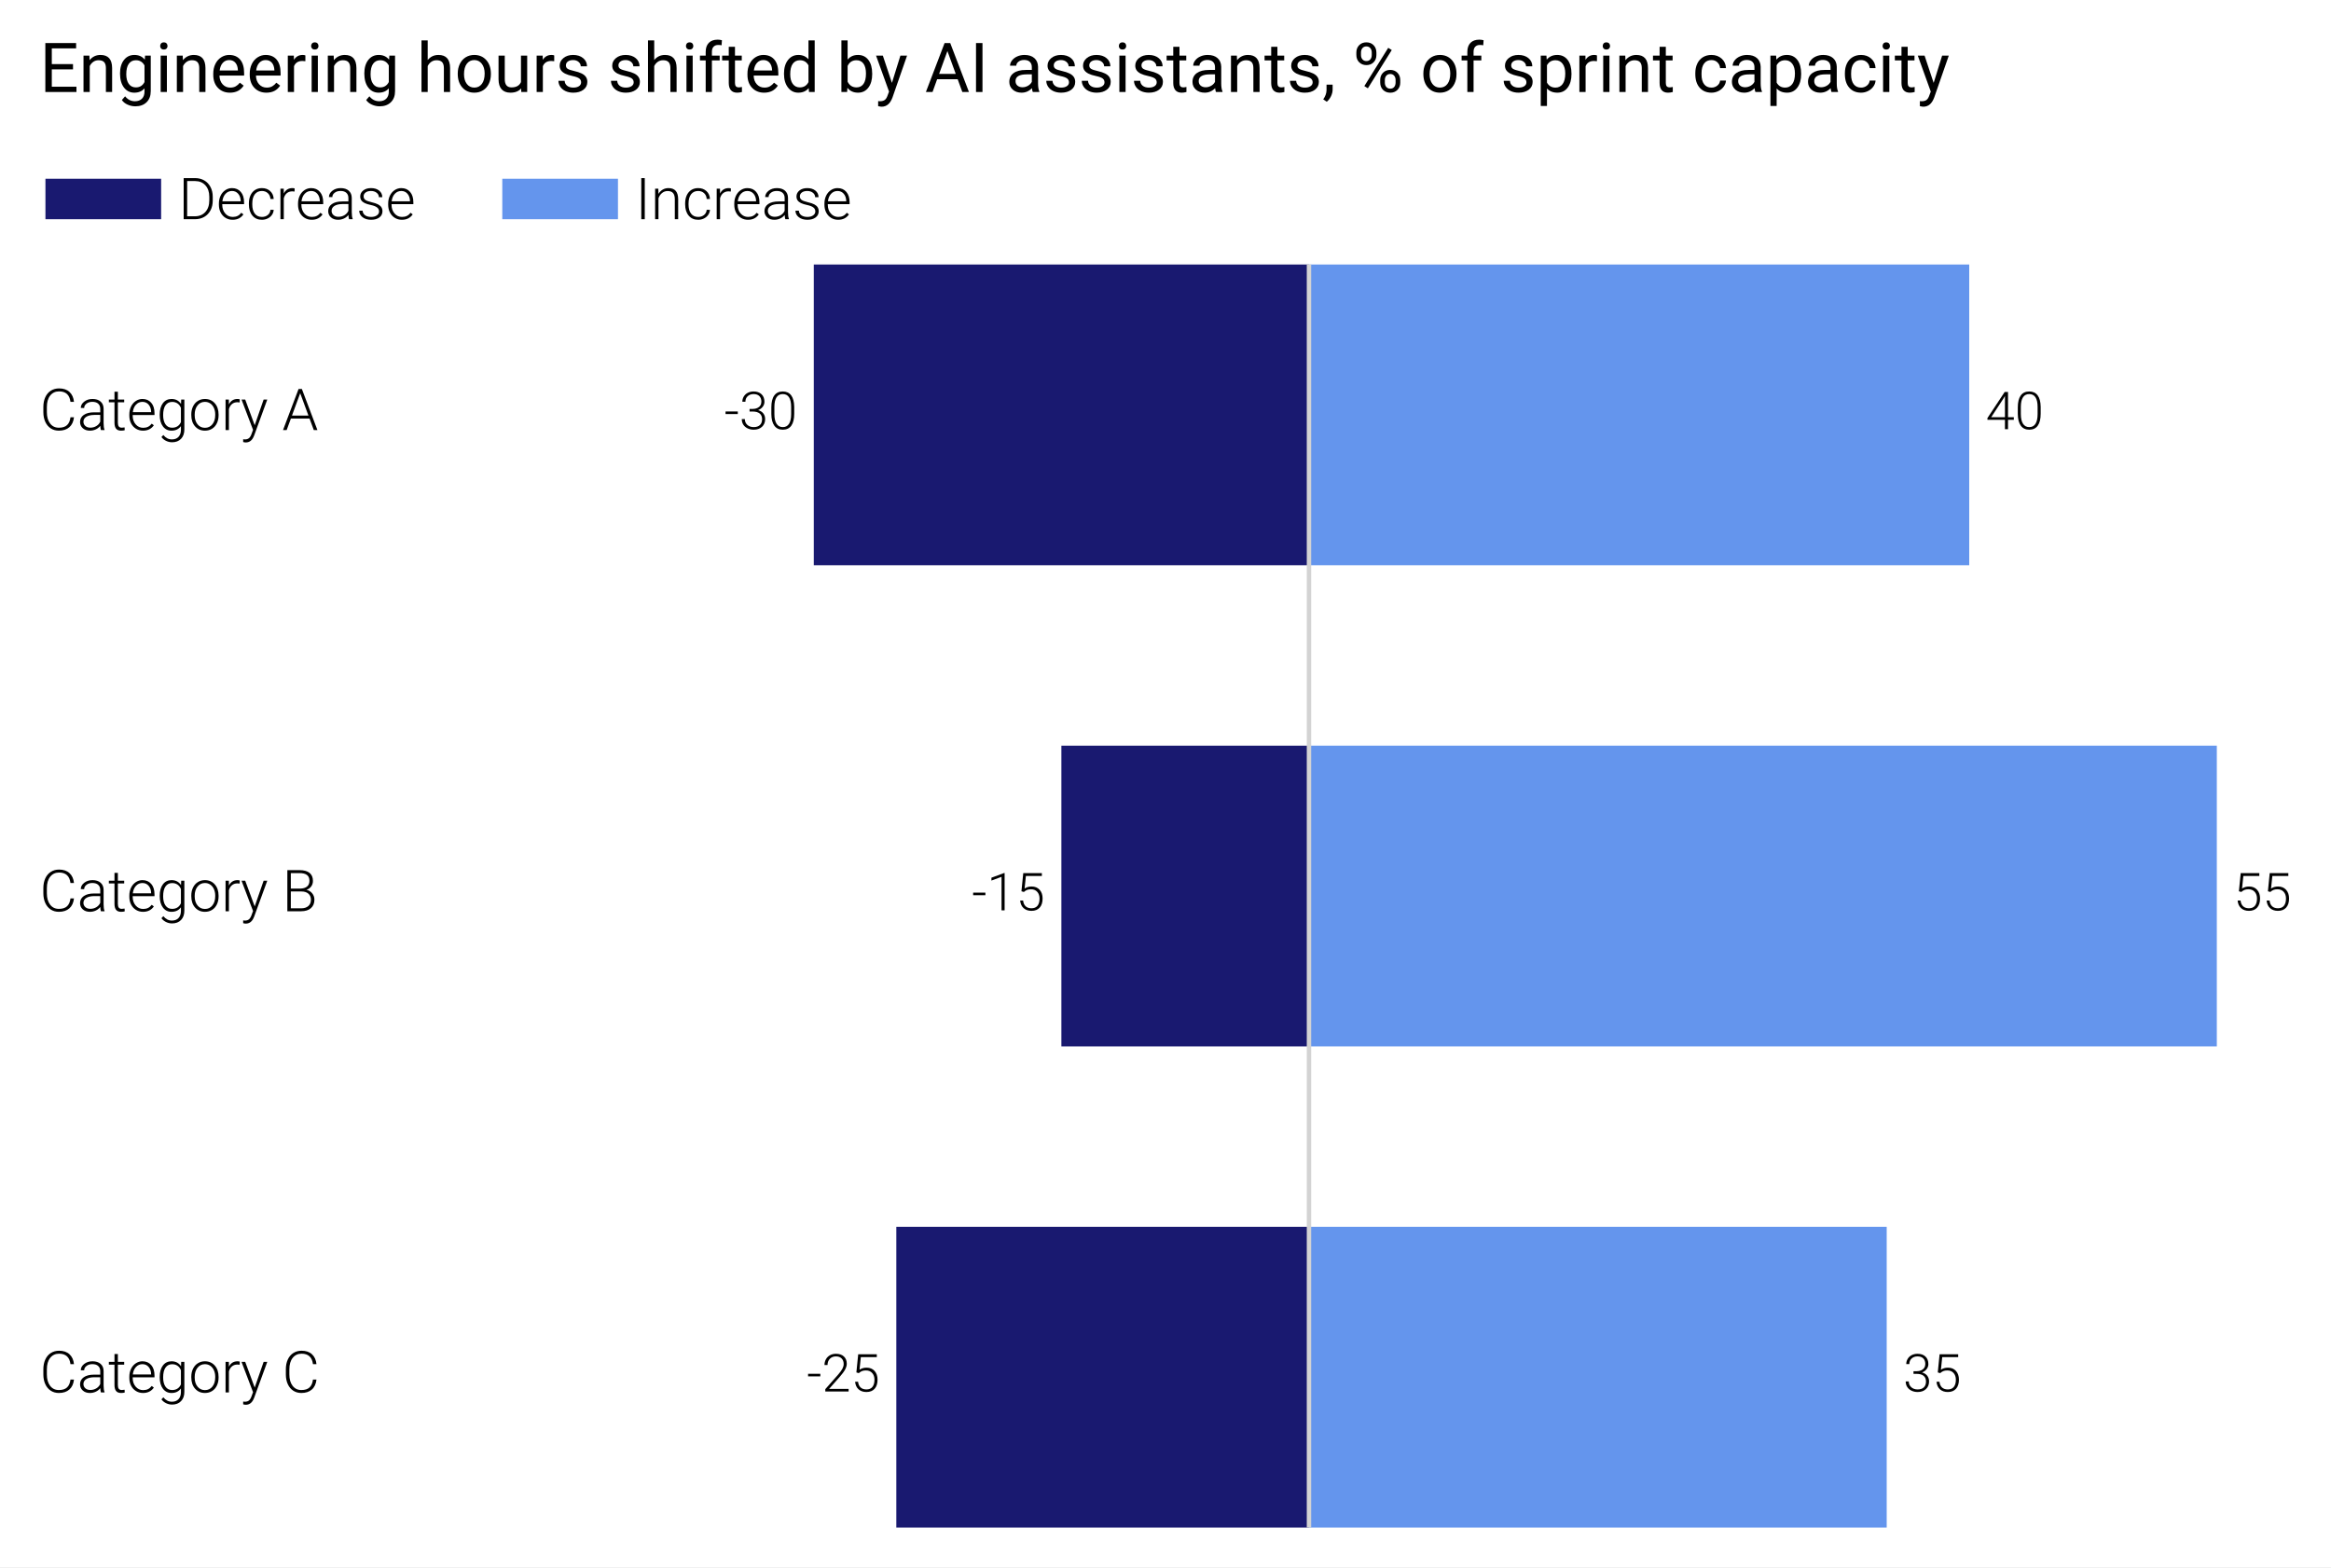
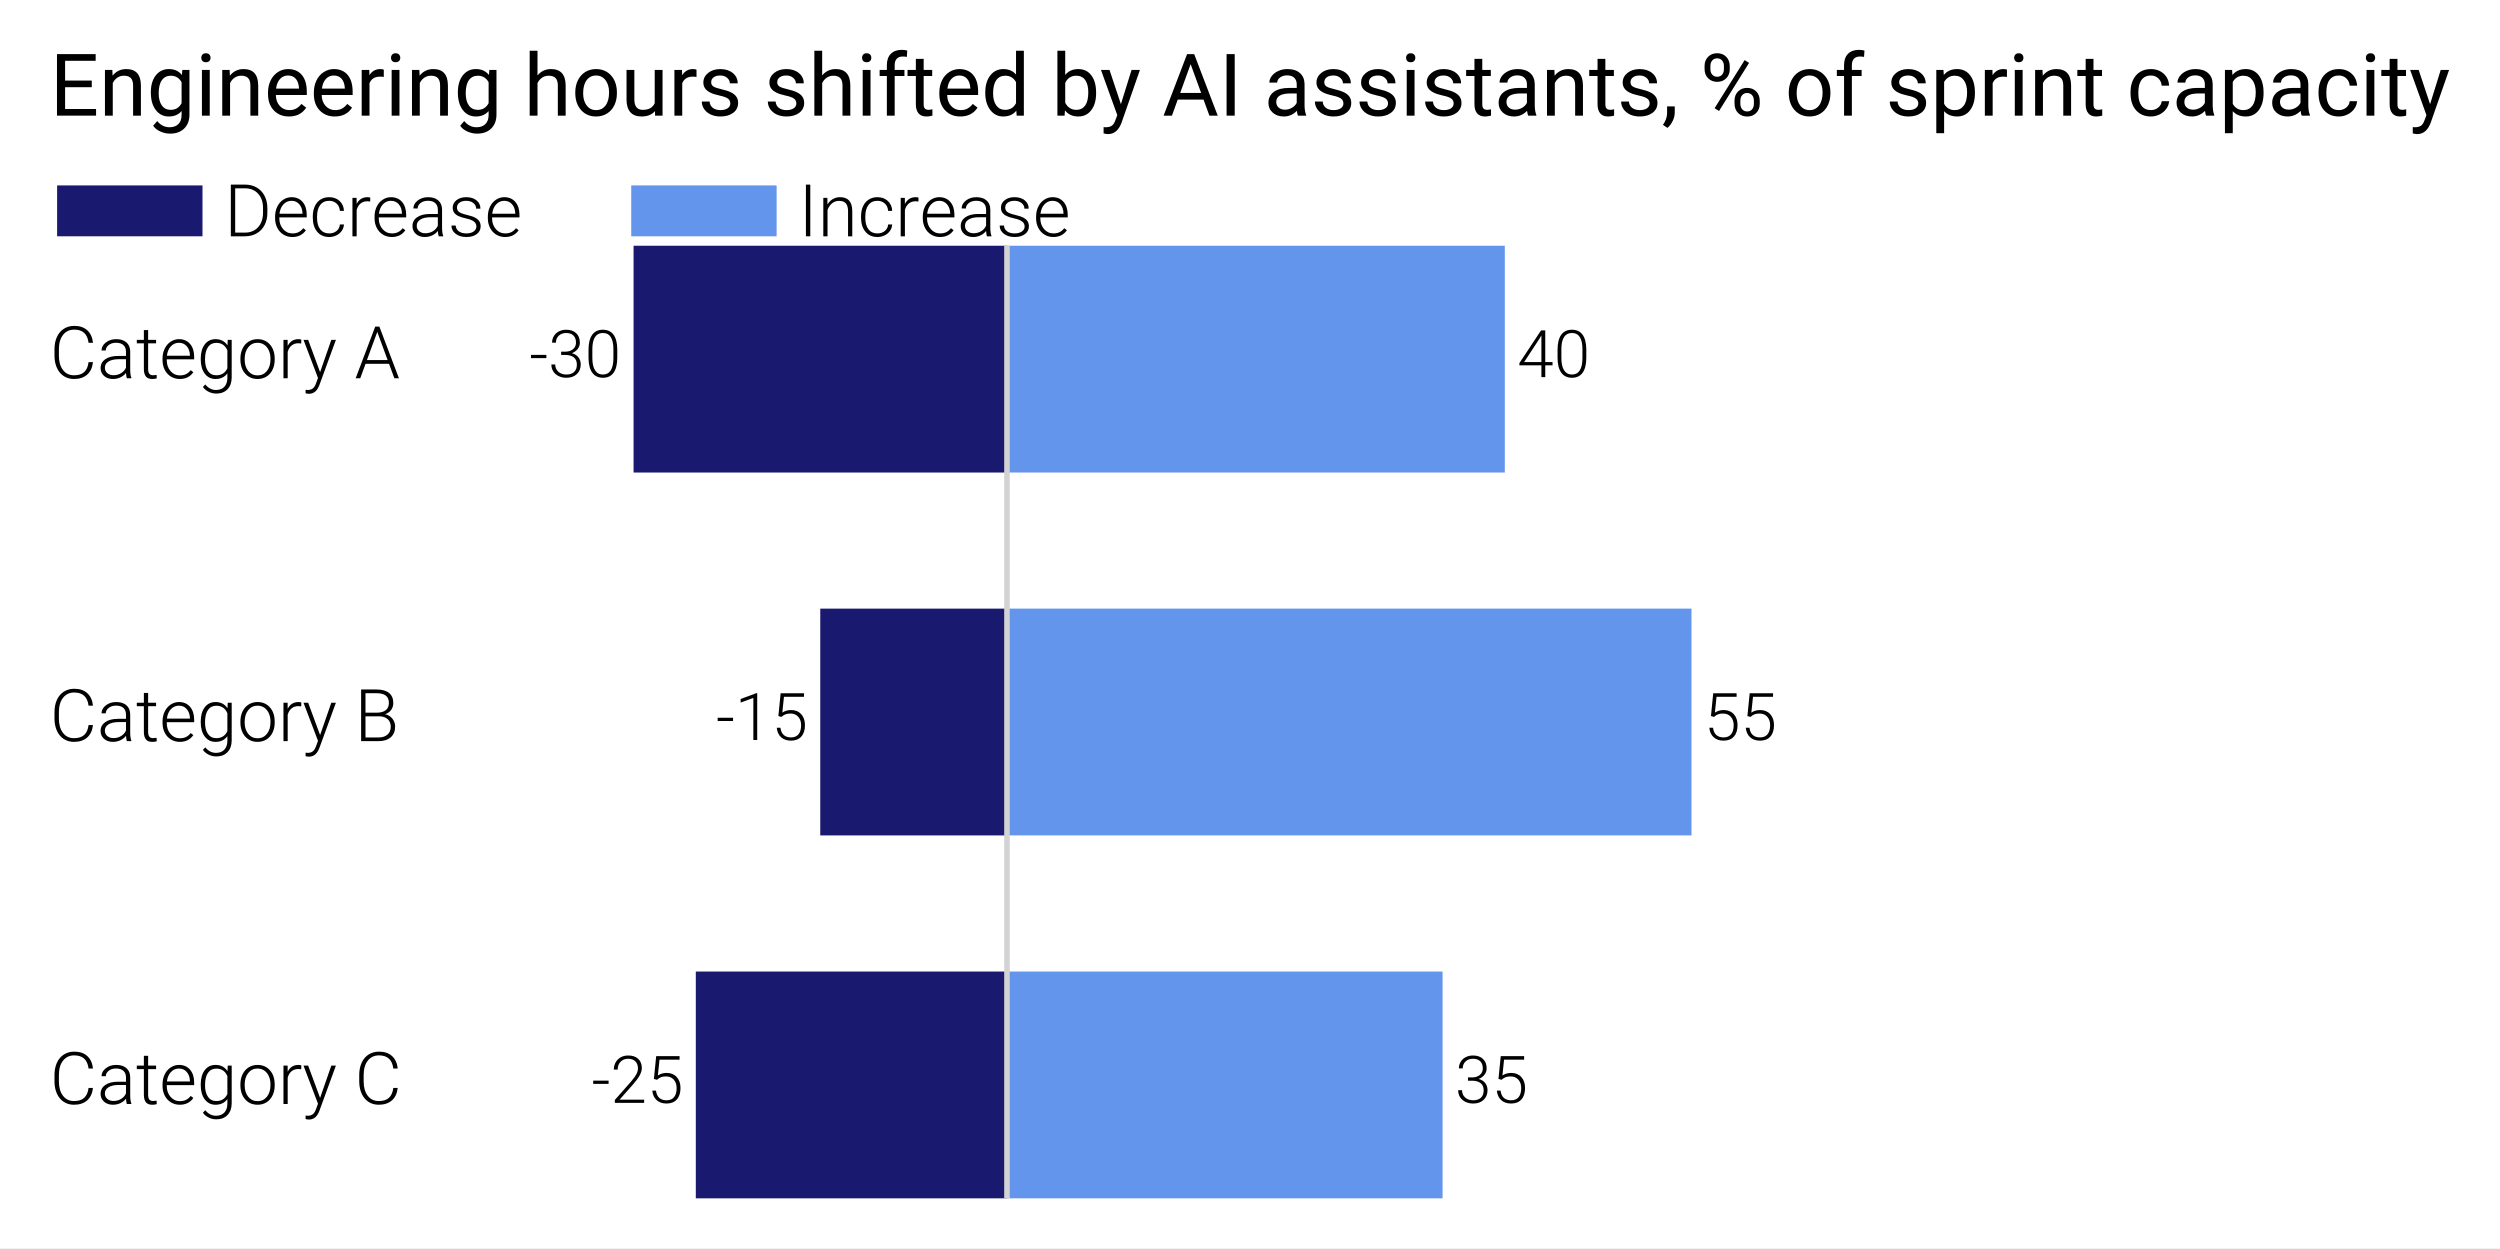
- <svg xmlns="http://www.w3.org/2000/svg" xmlns:xlink="http://www.w3.org/1999/xlink" width="423.147pt" height="284.55pt" viewBox="0 0 423.147 284.55" version="1.1">
+ <svg xmlns="http://www.w3.org/2000/svg" xmlns:xlink="http://www.w3.org/1999/xlink" width="361.117pt" height="180.291pt" viewBox="0 0 361.117 180.291" version="1.1">
  <defs>
    <style type="text/css">*{stroke-linejoin: round; stroke-linecap: butt}</style>
  </defs>
  <g id="figure_1">
    <g id="patch_1">
-       <path d="M 0 284.55  L 423.147 284.55  L 423.147 0  L 0 0  z " style="fill: #ffffff" />
+       <path d="M 0 180.291  L 361.117 180.291  L 361.117 0  L 0 0  z " style="fill: #ffffff" />
    </g>
    <g id="axes_1">
      <g id="patch_2">
-         <path d="M 147.728 277.35  L 402.42 277.35  L 402.42 48.027  L 147.728 48.027  z " style="fill: #ffffff" />
+         <path d="M 91.517 173.091  L 244.332 173.091  L 244.332 35.498  L 91.517 35.498  z " style="fill: #ffffff" />
      </g>
      <g id="patch_3">
-         <path d="M 237.619 277.35  L 162.709 277.35  L 162.709 222.749  L 237.619 222.749  z " clip-path="url(#p4ceafa1ec3)" style="fill: #191970" />
+         <path d="M 145.452 173.091  L 100.506 173.091  L 100.506 140.331  L 145.452 140.331  z " clip-path="url(#pe36eb6222a)" style="fill: #191970" />
      </g>
      <g id="patch_4">
-         <path d="M 237.619 189.988  L 192.673 189.988  L 192.673 135.388  L 237.619 135.388  z " clip-path="url(#p4ceafa1ec3)" style="fill: #191970" />
+         <path d="M 145.452 120.675  L 118.484 120.675  L 118.484 87.914  L 145.452 87.914  z " clip-path="url(#pe36eb6222a)" style="fill: #191970" />
      </g>
      <g id="patch_5">
-         <path d="M 237.619 102.627  L 147.728 102.627  L 147.728 48.027  L 237.619 48.027  z " clip-path="url(#p4ceafa1ec3)" style="fill: #191970" />
+         <path d="M 145.452 68.258  L 91.517 68.258  L 91.517 35.498  L 145.452 35.498  z " clip-path="url(#pe36eb6222a)" style="fill: #191970" />
      </g>
      <g id="patch_6">
-         <path d="M 237.619 277.35  L 342.493 277.35  L 342.493 222.749  L 237.619 222.749  z " clip-path="url(#p4ceafa1ec3)" style="fill: #6495ed" />
+         <path d="M 145.452 173.091  L 208.376 173.091  L 208.376 140.331  L 145.452 140.331  z " clip-path="url(#pe36eb6222a)" style="fill: #6495ed" />
      </g>
      <g id="patch_7">
-         <path d="M 237.619 189.988  L 402.42 189.988  L 402.42 135.388  L 237.619 135.388  z " clip-path="url(#p4ceafa1ec3)" style="fill: #6495ed" />
+         <path d="M 145.452 120.675  L 244.332 120.675  L 244.332 87.914  L 145.452 87.914  z " clip-path="url(#pe36eb6222a)" style="fill: #6495ed" />
      </g>
      <g id="patch_8">
-         <path d="M 237.619 102.627  L 357.475 102.627  L 357.475 48.027  L 237.619 48.027  z " clip-path="url(#p4ceafa1ec3)" style="fill: #6495ed" />
+         <path d="M 145.452 68.258  L 217.365 68.258  L 217.365 35.498  L 145.452 35.498  z " clip-path="url(#pe36eb6222a)" style="fill: #6495ed" />
      </g>
      <g id="matplotlib.axis_1" />
      <g id="matplotlib.axis_2" />
      <g id="line2d_1">
-         <path d="M 237.619 277.35  L 237.619 48.027  " clip-path="url(#p4ceafa1ec3)" style="fill: none; stroke: #d3d3d3; stroke-width: 0.8; stroke-linecap: square" />
+         <path d="M 145.452 173.091  L 145.452 35.498  " clip-path="url(#pe36eb6222a)" style="fill: none; stroke: #d3d3d3; stroke-width: 0.8; stroke-linecap: square" />
      </g>
      <g id="text_1">
-         <g transform="translate(7.2 252.812) scale(0.105 -0.105)">
+         <g transform="translate(7.2 159.4739) scale(0.105 -0.105)">
          <defs>
            <path id="Roboto-Light-43" d="M 3797 1419  Q 3719 700 3283 318  Q 2847 -63 2122 -63  Q 1616 -63 1227 190  Q 838 444 625 908  Q 413 1372 409 1969  L 409 2559  Q 409 3166 621 3634  Q 834 4103 1232 4358  Q 1631 4613 2150 4613  Q 2881 4613 3304 4217  Q 3728 3822 3797 3125  L 3409 3125  Q 3266 4284 2150 4284  Q 1531 4284 1164 3821  Q 797 3359 797 2544  L 797 1988  Q 797 1200 1155 731  Q 1513 263 2122 263  Q 2725 263 3031 552  Q 3338 841 3409 1419  L 3797 1419  z " transform="scale(0.015625)" />
            <path id="Roboto-Light-61" d="M 2622 0  Q 2566 159 2550 472  Q 2353 216 2048 76  Q 1744 -63 1403 -63  Q 916 -63 614 209  Q 313 481 313 897  Q 313 1391 723 1678  Q 1134 1966 1869 1966  L 2547 1966  L 2547 2350  Q 2547 2713 2323 2920  Q 2100 3128 1672 3128  Q 1281 3128 1025 2928  Q 769 2728 769 2447  L 394 2450  Q 394 2853 769 3148  Q 1144 3444 1691 3444  Q 2256 3444 2582 3161  Q 2909 2878 2919 2372  L 2919 772  Q 2919 281 3022 38  L 3022 0  L 2622 0  z M 1447 269  Q 1822 269 2117 450  Q 2413 631 2547 934  L 2547 1678  L 1878 1678  Q 1319 1672 1003 1473  Q 688 1275 688 928  Q 688 644 898 456  Q 1109 269 1447 269  z " transform="scale(0.015625)" />
            <path id="Roboto-Light-74" d="M 1069 4247  L 1069 3381  L 1769 3381  L 1769 3075  L 1069 3075  L 1069 822  Q 1069 541 1170 403  Q 1272 266 1509 266  Q 1603 266 1813 297  L 1828 -9  Q 1681 -63 1428 -63  Q 1044 -63 869 160  Q 694 384 694 819  L 694 3075  L 72 3075  L 72 3381  L 694 3381  L 694 4247  L 1069 4247  z " transform="scale(0.015625)" />
            <path id="Roboto-Light-65" d="M 1797 -63  Q 1366 -63 1017 150  Q 669 363 475 742  Q 281 1122 281 1594  L 281 1728  Q 281 2216 470 2606  Q 659 2997 996 3220  Q 1334 3444 1728 3444  Q 2344 3444 2705 3023  Q 3066 2603 3066 1875  L 3066 1666  L 653 1666  L 653 1594  Q 653 1019 983 636  Q 1313 253 1813 253  Q 2113 253 2342 362  Q 2572 472 2759 713  L 2994 534  Q 2581 -63 1797 -63  z M 1728 3125  Q 1306 3125 1017 2815  Q 728 2506 666 1984  L 2694 1984  L 2694 2025  Q 2678 2513 2415 2819  Q 2153 3125 1728 3125  z " transform="scale(0.015625)" />
            <path id="Roboto-Light-67" d="M 338 1722  Q 338 2516 689 2980  Q 1041 3444 1644 3444  Q 2334 3444 2694 2894  L 2713 3381  L 3063 3381  L 3063 69  Q 3063 -584 2697 -965  Q 2331 -1347 1706 -1347  Q 1353 -1347 1033 -1189  Q 713 -1031 528 -769  L 738 -544  Q 1134 -1031 1681 -1031  Q 2150 -1031 2412 -754  Q 2675 -478 2684 13  L 2684 438  Q 2325 -63 1638 -63  Q 1050 -63 694 406  Q 338 875 338 1672  L 338 1722  z M 716 1656  Q 716 1009 975 636  Q 1234 263 1706 263  Q 2397 263 2684 881  L 2684 2453  Q 2553 2778 2306 2948  Q 2059 3119 1713 3119  Q 1241 3119 978 2748  Q 716 2378 716 1656  z " transform="scale(0.015625)" />
            <path id="Roboto-Light-6f" d="M 281 1741  Q 281 2228 470 2618  Q 659 3009 1004 3226  Q 1350 3444 1788 3444  Q 2463 3444 2881 2970  Q 3300 2497 3300 1716  L 3300 1638  Q 3300 1147 3111 755  Q 2922 363 2578 150  Q 2234 -63 1794 -63  Q 1122 -63 701 410  Q 281 884 281 1666  L 281 1741  z M 656 1638  Q 656 1031 970 642  Q 1284 253 1794 253  Q 2300 253 2614 642  Q 2928 1031 2928 1669  L 2928 1741  Q 2928 2128 2784 2450  Q 2641 2772 2381 2948  Q 2122 3125 1788 3125  Q 1288 3125 972 2733  Q 656 2341 656 1706  L 656 1638  z " transform="scale(0.015625)" />
            <path id="Roboto-Light-72" d="M 2050 3063  Q 1931 3084 1797 3084  Q 1447 3084 1205 2889  Q 963 2694 859 2322  L 859 0  L 488 0  L 488 3381  L 853 3381  L 859 2844  Q 1156 3444 1813 3444  Q 1969 3444 2059 3403  L 2050 3063  z " transform="scale(0.015625)" />
            <path id="Roboto-Light-79" d="M 1559 538  L 2547 3381  L 2950 3381  L 1506 -575  L 1431 -750  Q 1153 -1366 572 -1366  Q 438 -1366 284 -1322  L 281 -1013  L 475 -1031  Q 750 -1031 920 -895  Q 1091 -759 1209 -428  L 1375 28  L 100 3381  L 509 3381  L 1559 538  z " transform="scale(0.015625)" />
            <path id="Roboto-Light-20" transform="scale(0.015625)" />
          </defs>
          <use xlink:href="#Roboto-Light-43" />
          <use xlink:href="#Roboto-Light-61" transform="translate(64.94141 0)" />
          <use xlink:href="#Roboto-Light-74" transform="translate(118.5059 0)" />
          <use xlink:href="#Roboto-Light-65" transform="translate(150.6348 0)" />
          <use xlink:href="#Roboto-Light-67" transform="translate(202.2949 0)" />
          <use xlink:href="#Roboto-Light-6f" transform="translate(257.7637 0)" />
          <use xlink:href="#Roboto-Light-72" transform="translate(313.7695 0)" />
          <use xlink:href="#Roboto-Light-79" transform="translate(347.4121 0)" />
          <use xlink:href="#Roboto-Light-20" transform="translate(394.9219 0)" />
          <use xlink:href="#Roboto-Light-43" transform="translate(419.2383 0)" />
        </g>
      </g>
      <g id="text_2">
-         <g transform="translate(7.2 165.451) scale(0.105 -0.105)">
+         <g transform="translate(7.2 107.0573) scale(0.105 -0.105)">
          <defs>
            <path id="Roboto-Light-42" d="M 575 0  L 575 4550  L 1919 4550  Q 2650 4550 3028 4248  Q 3406 3947 3406 3359  Q 3406 3006 3214 2745  Q 3022 2484 2688 2372  Q 3084 2284 3326 1981  Q 3569 1678 3569 1281  Q 3569 678 3180 339  Q 2791 0 2097 0  L 575 0  z M 959 2188  L 959 325  L 2113 325  Q 2606 325 2895 576  Q 3184 828 3184 1275  Q 3184 1697 2907 1942  Q 2631 2188 2144 2188  L 959 2188  z M 959 2509  L 2009 2509  Q 2491 2519 2755 2736  Q 3019 2953 3019 3369  Q 3019 3806 2745 4014  Q 2472 4222 1919 4222  L 959 4222  L 959 2509  z " transform="scale(0.015625)" />
          </defs>
          <use xlink:href="#Roboto-Light-43" />
          <use xlink:href="#Roboto-Light-61" transform="translate(64.94141 0)" />
          <use xlink:href="#Roboto-Light-74" transform="translate(118.5059 0)" />
          <use xlink:href="#Roboto-Light-65" transform="translate(150.6348 0)" />
          <use xlink:href="#Roboto-Light-67" transform="translate(202.2949 0)" />
          <use xlink:href="#Roboto-Light-6f" transform="translate(257.7637 0)" />
          <use xlink:href="#Roboto-Light-72" transform="translate(313.7695 0)" />
          <use xlink:href="#Roboto-Light-79" transform="translate(347.4121 0)" />
          <use xlink:href="#Roboto-Light-20" transform="translate(394.9219 0)" />
          <use xlink:href="#Roboto-Light-42" transform="translate(419.2383 0)" />
        </g>
      </g>
      <g id="text_3">
-         <g transform="translate(7.2 78.08989) scale(0.105 -0.105)">
+         <g transform="translate(7.2 54.64062) scale(0.105 -0.105)">
          <defs>
            <path id="Roboto-Light-41" d="M 3031 1275  L 966 1275  L 497 0  L 94 0  L 1816 4550  L 2181 4550  L 3903 0  L 3503 0  L 3031 1275  z M 1084 1603  L 2909 1603  L 1997 4081  L 1084 1603  z " transform="scale(0.015625)" />
          </defs>
          <use xlink:href="#Roboto-Light-43" />
          <use xlink:href="#Roboto-Light-61" transform="translate(64.94141 0)" />
          <use xlink:href="#Roboto-Light-74" transform="translate(118.5059 0)" />
          <use xlink:href="#Roboto-Light-65" transform="translate(150.6348 0)" />
          <use xlink:href="#Roboto-Light-67" transform="translate(202.2949 0)" />
          <use xlink:href="#Roboto-Light-6f" transform="translate(257.7637 0)" />
          <use xlink:href="#Roboto-Light-72" transform="translate(313.7695 0)" />
          <use xlink:href="#Roboto-Light-79" transform="translate(347.4121 0)" />
          <use xlink:href="#Roboto-Light-20" transform="translate(394.9219 0)" />
          <use xlink:href="#Roboto-Light-41" transform="translate(419.2383 0)" />
        </g>
      </g>
      <g id="text_4">
-         <g transform="translate(146.4651 252.6469) scale(0.095 -0.095)">
+         <g transform="translate(85.45982 159.3088) scale(0.095 -0.095)">
          <defs>
            <path id="Roboto-Light-2d" d="M 1650 1850  L 153 1850  L 153 2166  L 1650 2166  L 1650 1850  z " transform="scale(0.015625)" />
            <path id="Roboto-Light-32" d="M 3278 0  L 428 0  L 428 288  L 1988 2056  Q 2375 2503 2525 2793  Q 2675 3084 2675 3359  Q 2675 3791 2422 4042  Q 2169 4294 1725 4294  Q 1266 4294 983 4000  Q 700 3706 700 3238  L 328 3238  Q 328 3622 501 3937  Q 675 4253 995 4433  Q 1316 4613 1725 4613  Q 2350 4613 2701 4284  Q 3053 3956 3053 3391  Q 3053 3072 2854 2694  Q 2656 2316 2156 1750  L 888 316  L 3278 316  L 3278 0  z " transform="scale(0.015625)" />
            <path id="Roboto-Light-35" d="M 681 2331  L 903 4550  L 3178 4550  L 3178 4203  L 1225 4203  L 1066 2666  Q 1431 2916 1922 2916  Q 2538 2916 2903 2516  Q 3269 2116 3269 1450  Q 3269 731 2912 334  Q 2556 -63 1909 -63  Q 1316 -63 947 268  Q 578 600 525 1197  L 884 1197  Q 938 731 1200 492  Q 1463 253 1909 253  Q 2397 253 2645 562  Q 2894 872 2894 1444  Q 2894 1944 2616 2259  Q 2338 2575 1856 2575  Q 1591 2575 1394 2508  Q 1197 2441 978 2247  L 681 2331  z " transform="scale(0.015625)" />
          </defs>
          <use xlink:href="#Roboto-Light-2d" />
          <use xlink:href="#Roboto-Light-32" transform="translate(28.61328 0)" />
          <use xlink:href="#Roboto-Light-35" transform="translate(84.0332 0)" />
        </g>
      </g>
      <g id="text_5">
-         <g transform="translate(176.4289 165.2858) scale(0.095 -0.095)">
+         <g transform="translate(103.4381 106.8921) scale(0.095 -0.095)">
          <defs>
            <path id="Roboto-Light-31" d="M 2169 0  L 1794 0  L 1794 4100  L 556 3641  L 556 3991  L 2106 4566  L 2169 4566  L 2169 0  z " transform="scale(0.015625)" />
          </defs>
          <use xlink:href="#Roboto-Light-2d" />
          <use xlink:href="#Roboto-Light-31" transform="translate(28.61328 0)" />
          <use xlink:href="#Roboto-Light-35" transform="translate(84.0332 0)" />
        </g>
      </g>
      <g id="text_6">
-         <g transform="translate(131.4831 77.92473) scale(0.095 -0.095)">
+         <g transform="translate(76.47066 54.47546) scale(0.095 -0.095)">
          <defs>
            <path id="Roboto-Light-33" d="M 1259 2478  L 1647 2478  Q 1969 2478 2209 2592  Q 2450 2706 2576 2904  Q 2703 3103 2703 3363  Q 2703 3800 2456 4047  Q 2209 4294 1747 4294  Q 1309 4294 1029 4036  Q 750 3778 750 3356  L 375 3356  Q 375 3709 553 4001  Q 731 4294 1047 4453  Q 1363 4613 1747 4613  Q 2366 4613 2722 4275  Q 3078 3938 3078 3350  Q 3078 3022 2870 2745  Q 2663 2469 2300 2331  Q 2725 2213 2944 1923  Q 3163 1634 3163 1234  Q 3163 650 2781 293  Q 2400 -63 1763 -63  Q 1356 -63 1017 100  Q 678 263 492 555  Q 306 847 306 1234  L 681 1234  Q 681 800 984 526  Q 1288 253 1763 253  Q 2247 253 2517 501  Q 2788 750 2788 1222  Q 2788 1678 2495 1918  Q 2203 2159 1634 2159  L 1259 2159  L 1259 2478  z " transform="scale(0.015625)" />
            <path id="Roboto-Light-30" d="M 3172 1897  Q 3172 934 2819 435  Q 2466 -63 1778 -63  Q 1103 -63 743 426  Q 384 916 375 1850  L 375 2666  Q 375 3625 731 4119  Q 1088 4613 1772 4613  Q 2447 4613 2803 4136  Q 3159 3659 3172 2731  L 3172 1897  z M 2797 2713  Q 2797 3494 2542 3894  Q 2288 4294 1772 4294  Q 1266 4294 1009 3903  Q 753 3513 747 2750  L 747 1856  Q 747 1078 1011 665  Q 1275 253 1778 253  Q 2278 253 2536 656  Q 2794 1059 2797 1838  L 2797 2713  z " transform="scale(0.015625)" />
          </defs>
          <use xlink:href="#Roboto-Light-2d" />
          <use xlink:href="#Roboto-Light-33" transform="translate(28.61328 0)" />
          <use xlink:href="#Roboto-Light-30" transform="translate(84.0332 0)" />
        </g>
      </g>
      <g id="text_7">
-         <g transform="translate(345.4891 252.6469) scale(0.095 -0.095)">
+         <g transform="translate(210.1735 159.3088) scale(0.095 -0.095)">
          <use xlink:href="#Roboto-Light-33" />
          <use xlink:href="#Roboto-Light-35" transform="translate(55.41992 0)" />
        </g>
      </g>
      <g id="text_8">
-         <g transform="translate(405.4169 165.2858) scale(0.095 -0.095)">
+         <g transform="translate(246.1301 106.8921) scale(0.095 -0.095)">
          <use xlink:href="#Roboto-Light-35" />
          <use xlink:href="#Roboto-Light-35" transform="translate(55.41992 0)" />
        </g>
      </g>
      <g id="text_9">
-         <g transform="translate(360.4711 77.92473) scale(0.095 -0.095)">
+         <g transform="translate(219.1626 54.47546) scale(0.095 -0.095)">
          <defs>
            <path id="Roboto-Light-34" d="M 2725 1466  L 3434 1466  L 3434 1150  L 2725 1150  L 2725 0  L 2350 0  L 2350 1150  L 209 1150  L 209 1363  L 2316 4550  L 2725 4550  L 2725 1466  z M 669 1466  L 2350 1466  L 2350 4066  L 2184 3778  L 669 1466  z " transform="scale(0.015625)" />
          </defs>
          <use xlink:href="#Roboto-Light-34" />
          <use xlink:href="#Roboto-Light-30" transform="translate(55.41992 0)" />
        </g>
      </g>
    </g>
    <g id="text_10">
      <g transform="translate(7.2 16.70391) scale(0.125 -0.125)">
        <defs>
          <path id="Roboto-Regular-45" d="M 3100 2103  L 1128 2103  L 1128 491  L 3419 491  L 3419 0  L 528 0  L 528 4550  L 3388 4550  L 3388 4056  L 1128 4056  L 1128 2594  L 3100 2594  L 3100 2103  z " transform="scale(0.015625)" />
          <path id="Roboto-Regular-6e" d="M 984 3381  L 1003 2956  Q 1391 3444 2016 3444  Q 3088 3444 3097 2234  L 3097 0  L 2519 0  L 2519 2238  Q 2516 2603 2352 2778  Q 2188 2953 1841 2953  Q 1559 2953 1346 2803  Q 1134 2653 1016 2409  L 1016 0  L 438 0  L 438 3381  L 984 3381  z " transform="scale(0.015625)" />
          <path id="Roboto-Regular-67" d="M 300 1719  Q 300 2509 665 2976  Q 1031 3444 1634 3444  Q 2253 3444 2600 3006  L 2628 3381  L 3156 3381  L 3156 81  Q 3156 -575 2767 -953  Q 2378 -1331 1722 -1331  Q 1356 -1331 1006 -1175  Q 656 -1019 472 -747  L 772 -400  Q 1144 -859 1681 -859  Q 2103 -859 2339 -621  Q 2575 -384 2575 47  L 2575 338  Q 2228 -63 1628 -63  Q 1034 -63 667 415  Q 300 894 300 1719  z M 881 1653  Q 881 1081 1115 754  Q 1350 428 1772 428  Q 2319 428 2575 925  L 2575 2469  Q 2309 2953 1778 2953  Q 1356 2953 1118 2625  Q 881 2297 881 1653  z " transform="scale(0.015625)" />
          <path id="Roboto-Regular-69" d="M 1066 0  L 488 0  L 488 3381  L 1066 3381  L 1066 0  z M 441 4278  Q 441 4419 527 4516  Q 613 4613 781 4613  Q 950 4613 1037 4516  Q 1125 4419 1125 4278  Q 1125 4138 1037 4044  Q 950 3950 781 3950  Q 613 3950 527 4044  Q 441 4138 441 4278  z " transform="scale(0.015625)" />
          <path id="Roboto-Regular-65" d="M 1841 -63  Q 1153 -63 722 389  Q 291 841 291 1597  L 291 1703  Q 291 2206 483 2601  Q 675 2997 1020 3220  Q 1366 3444 1769 3444  Q 2428 3444 2793 3009  Q 3159 2575 3159 1766  L 3159 1525  L 869 1525  Q 881 1025 1161 717  Q 1441 409 1872 409  Q 2178 409 2390 534  Q 2603 659 2763 866  L 3116 591  Q 2691 -63 1841 -63  z M 1769 2969  Q 1419 2969 1181 2714  Q 944 2459 888 2000  L 2581 2000  L 2581 2044  Q 2556 2484 2343 2726  Q 2131 2969 1769 2969  z " transform="scale(0.015625)" />
          <path id="Roboto-Regular-72" d="M 2072 2863  Q 1941 2884 1788 2884  Q 1219 2884 1016 2400  L 1016 0  L 438 0  L 438 3381  L 1000 3381  L 1009 2991  Q 1294 3444 1816 3444  Q 1984 3444 2072 3400  L 2072 2863  z " transform="scale(0.015625)" />
          <path id="Roboto-Regular-20" transform="scale(0.015625)" />
          <path id="Roboto-Regular-68" d="M 1016 2972  Q 1400 3444 2016 3444  Q 3088 3444 3097 2234  L 3097 0  L 2519 0  L 2519 2238  Q 2516 2603 2352 2778  Q 2188 2953 1841 2953  Q 1559 2953 1346 2803  Q 1134 2653 1016 2409  L 1016 0  L 438 0  L 438 4800  L 1016 4800  L 1016 2972  z " transform="scale(0.015625)" />
          <path id="Roboto-Regular-6f" d="M 284 1722  Q 284 2219 479 2616  Q 675 3013 1023 3228  Q 1372 3444 1819 3444  Q 2509 3444 2936 2966  Q 3363 2488 3363 1694  L 3363 1653  Q 3363 1159 3173 767  Q 2984 375 2632 156  Q 2281 -63 1825 -63  Q 1138 -63 711 415  Q 284 894 284 1681  L 284 1722  z M 866 1653  Q 866 1091 1127 750  Q 1388 409 1825 409  Q 2266 409 2525 754  Q 2784 1100 2784 1722  Q 2784 2278 2520 2623  Q 2256 2969 1819 2969  Q 1391 2969 1128 2628  Q 866 2288 866 1653  z " transform="scale(0.015625)" />
          <path id="Roboto-Regular-75" d="M 2525 334  Q 2188 -63 1534 -63  Q 994 -63 711 251  Q 428 566 425 1181  L 425 3381  L 1003 3381  L 1003 1197  Q 1003 428 1628 428  Q 2291 428 2509 922  L 2509 3381  L 3088 3381  L 3088 0  L 2538 0  L 2525 334  z " transform="scale(0.015625)" />
          <path id="Roboto-Regular-73" d="M 2406 897  Q 2406 1131 2229 1261  Q 2053 1391 1614 1484  Q 1175 1578 917 1709  Q 659 1841 536 2022  Q 413 2203 413 2453  Q 413 2869 764 3156  Q 1116 3444 1663 3444  Q 2238 3444 2595 3147  Q 2953 2850 2953 2388  L 2372 2388  Q 2372 2625 2170 2797  Q 1969 2969 1663 2969  Q 1347 2969 1169 2831  Q 991 2694 991 2472  Q 991 2263 1156 2156  Q 1322 2050 1755 1953  Q 2188 1856 2456 1722  Q 2725 1588 2854 1398  Q 2984 1209 2984 938  Q 2984 484 2621 210  Q 2259 -63 1681 -63  Q 1275 -63 962 81  Q 650 225 473 483  Q 297 741 297 1041  L 875 1041  Q 891 750 1108 579  Q 1325 409 1681 409  Q 2009 409 2207 542  Q 2406 675 2406 897  z " transform="scale(0.015625)" />
          <path id="Roboto-Regular-66" d="M 722 0  L 722 2934  L 188 2934  L 188 3381  L 722 3381  L 722 3728  Q 722 4272 1012 4569  Q 1303 4866 1834 4866  Q 2034 4866 2231 4813  L 2200 4344  Q 2053 4372 1888 4372  Q 1606 4372 1453 4208  Q 1300 4044 1300 3738  L 1300 3381  L 2022 3381  L 2022 2934  L 1300 2934  L 1300 0  L 722 0  z " transform="scale(0.015625)" />
          <path id="Roboto-Regular-74" d="M 1222 4200  L 1222 3381  L 1853 3381  L 1853 2934  L 1222 2934  L 1222 838  Q 1222 634 1306 532  Q 1391 431 1594 431  Q 1694 431 1869 469  L 1869 0  Q 1641 -63 1425 -63  Q 1038 -63 841 171  Q 644 406 644 838  L 644 2934  L 28 2934  L 28 3381  L 644 3381  L 644 4200  L 1222 4200  z " transform="scale(0.015625)" />
          <path id="Roboto-Regular-64" d="M 297 1719  Q 297 2497 665 2970  Q 1034 3444 1631 3444  Q 2225 3444 2572 3038  L 2572 4800  L 3150 4800  L 3150 0  L 2619 0  L 2591 363  Q 2244 -63 1625 -63  Q 1038 -63 667 418  Q 297 900 297 1675  L 297 1719  z M 875 1653  Q 875 1078 1112 753  Q 1350 428 1769 428  Q 2319 428 2572 922  L 2572 2475  Q 2313 2953 1775 2953  Q 1350 2953 1112 2625  Q 875 2297 875 1653  z " transform="scale(0.015625)" />
          <path id="Roboto-Regular-62" d="M 3300 1653  Q 3300 878 2944 407  Q 2588 -63 1988 -63  Q 1347 -63 997 391  L 969 0  L 438 0  L 438 4800  L 1016 4800  L 1016 3009  Q 1366 3444 1981 3444  Q 2597 3444 2948 2978  Q 3300 2513 3300 1703  L 3300 1653  z M 2722 1719  Q 2722 2309 2494 2631  Q 2266 2953 1838 2953  Q 1266 2953 1016 2422  L 1016 959  Q 1281 428 1844 428  Q 2259 428 2490 750  Q 2722 1072 2722 1719  z " transform="scale(0.015625)" />
          <path id="Roboto-Regular-79" d="M 1544 847  L 2331 3381  L 2950 3381  L 1591 -522  Q 1275 -1366 588 -1366  L 478 -1356  L 263 -1316  L 263 -847  L 419 -859  Q 713 -859 877 -740  Q 1041 -622 1147 -306  L 1275 38  L 69 3381  L 700 3381  L 1544 847  z " transform="scale(0.015625)" />
          <path id="Roboto-Regular-41" d="M 3041 1188  L 1134 1188  L 706 0  L 88 0  L 1825 4550  L 2350 4550  L 4091 0  L 3475 0  L 3041 1188  z M 1316 1681  L 2863 1681  L 2088 3809  L 1316 1681  z " transform="scale(0.015625)" />
          <path id="Roboto-Regular-49" d="M 1172 0  L 572 0  L 572 4550  L 1172 4550  L 1172 0  z " transform="scale(0.015625)" />
          <path id="Roboto-Regular-61" d="M 2525 0  Q 2475 100 2444 356  Q 2041 -63 1481 -63  Q 981 -63 661 220  Q 341 503 341 938  Q 341 1466 742 1758  Q 1144 2050 1872 2050  L 2434 2050  L 2434 2316  Q 2434 2619 2253 2798  Q 2072 2978 1719 2978  Q 1409 2978 1200 2822  Q 991 2666 991 2444  L 409 2444  Q 409 2697 589 2933  Q 769 3169 1076 3306  Q 1384 3444 1753 3444  Q 2338 3444 2669 3151  Q 3000 2859 3013 2347  L 3013 791  Q 3013 325 3131 50  L 3131 0  L 2525 0  z M 1566 441  Q 1838 441 2081 581  Q 2325 722 2434 947  L 2434 1641  L 1981 1641  Q 919 1641 919 1019  Q 919 747 1100 594  Q 1281 441 1566 441  z " transform="scale(0.015625)" />
          <path id="Roboto-Regular-2c" d="M 419 -906  L 91 -681  Q 384 -272 397 163  L 397 684  L 963 684  L 963 231  Q 963 -84 808 -400  Q 653 -716 419 -906  z " transform="scale(0.015625)" />
          <path id="Roboto-Regular-25" d="M 328 3675  Q 328 4084 589 4350  Q 850 4616 1259 4616  Q 1675 4616 1933 4348  Q 2191 4081 2191 3656  L 2191 3434  Q 2191 3022 1930 2761  Q 1669 2500 1266 2500  Q 859 2500 593 2761  Q 328 3022 328 3456  L 328 3675  z M 759 3434  Q 759 3191 896 3033  Q 1034 2875 1266 2875  Q 1488 2875 1623 3028  Q 1759 3181 1759 3447  L 1759 3675  Q 1759 3919 1625 4078  Q 1491 4238 1259 4238  Q 1028 4238 893 4078  Q 759 3919 759 3663  L 759 3434  z M 2544 1116  Q 2544 1525 2805 1789  Q 3066 2053 3475 2053  Q 3884 2053 4146 1790  Q 4409 1528 4409 1094  L 4409 872  Q 4409 463 4148 198  Q 3888 -66 3481 -66  Q 3075 -66 2809 195  Q 2544 456 2544 891  L 2544 1116  z M 2975 872  Q 2975 625 3112 467  Q 3250 309 3481 309  Q 3706 309 3840 464  Q 3975 619 3975 884  L 3975 1116  Q 3975 1363 3839 1519  Q 3703 1675 3475 1675  Q 3253 1675 3114 1520  Q 2975 1366 2975 1103  L 2975 872  z M 1397 344  L 1069 550  L 3291 4106  L 3619 3900  L 1397 344  z " transform="scale(0.015625)" />
          <path id="Roboto-Regular-70" d="M 3294 1653  Q 3294 881 2941 409  Q 2588 -63 1984 -63  Q 1369 -63 1016 328  L 1016 -1300  L 438 -1300  L 438 3381  L 966 3381  L 994 3006  Q 1347 3444 1975 3444  Q 2584 3444 2939 2984  Q 3294 2525 3294 1706  L 3294 1653  z M 2716 1719  Q 2716 2291 2472 2622  Q 2228 2953 1803 2953  Q 1278 2953 1016 2488  L 1016 872  Q 1275 409 1809 409  Q 2225 409 2470 739  Q 2716 1069 2716 1719  z " transform="scale(0.015625)" />
          <path id="Roboto-Regular-63" d="M 1794 409  Q 2103 409 2334 596  Q 2566 784 2591 1066  L 3138 1066  Q 3122 775 2937 512  Q 2753 250 2445 93  Q 2138 -63 1794 -63  Q 1103 -63 695 398  Q 288 859 288 1659  L 288 1756  Q 288 2250 469 2634  Q 650 3019 989 3231  Q 1328 3444 1791 3444  Q 2359 3444 2736 3103  Q 3113 2763 3138 2219  L 2591 2219  Q 2566 2547 2342 2758  Q 2119 2969 1791 2969  Q 1350 2969 1108 2651  Q 866 2334 866 1734  L 866 1625  Q 866 1041 1106 725  Q 1347 409 1794 409  z " transform="scale(0.015625)" />
        </defs>
        <use xlink:href="#Roboto-Regular-45" />
        <use xlink:href="#Roboto-Regular-6e" transform="translate(56.83594 0)" />
        <use xlink:href="#Roboto-Regular-67" transform="translate(112.0117 0)" />
        <use xlink:href="#Roboto-Regular-69" transform="translate(168.1152 0)" />
        <use xlink:href="#Roboto-Regular-6e" transform="translate(192.3828 0)" />
        <use xlink:href="#Roboto-Regular-65" transform="translate(247.5586 0)" />
        <use xlink:href="#Roboto-Regular-65" transform="translate(300.5371 0)" />
        <use xlink:href="#Roboto-Regular-72" transform="translate(353.5156 0)" />
        <use xlink:href="#Roboto-Regular-69" transform="translate(387.3535 0)" />
        <use xlink:href="#Roboto-Regular-6e" transform="translate(411.6211 0)" />
        <use xlink:href="#Roboto-Regular-67" transform="translate(466.7969 0)" />
        <use xlink:href="#Roboto-Regular-20" transform="translate(522.9004 0)" />
        <use xlink:href="#Roboto-Regular-68" transform="translate(547.6562 0)" />
        <use xlink:href="#Roboto-Regular-6f" transform="translate(602.7344 0)" />
        <use xlink:href="#Roboto-Regular-75" transform="translate(659.7656 0)" />
        <use xlink:href="#Roboto-Regular-72" transform="translate(714.8926 0)" />
        <use xlink:href="#Roboto-Regular-73" transform="translate(748.7305 0)" />
        <use xlink:href="#Roboto-Regular-20" transform="translate(800.293 0)" />
        <use xlink:href="#Roboto-Regular-73" transform="translate(825.0488 0)" />
        <use xlink:href="#Roboto-Regular-68" transform="translate(876.6113 0)" />
        <use xlink:href="#Roboto-Regular-69" transform="translate(931.6895 0)" />
        <use xlink:href="#Roboto-Regular-66" transform="translate(955.957 0)" />
        <use xlink:href="#Roboto-Regular-74" transform="translate(990.6738 0)" />
        <use xlink:href="#Roboto-Regular-65" transform="translate(1023.34 0)" />
        <use xlink:href="#Roboto-Regular-64" transform="translate(1076.318 0)" />
        <use xlink:href="#Roboto-Regular-20" transform="translate(1132.715 0)" />
        <use xlink:href="#Roboto-Regular-62" transform="translate(1157.471 0)" />
        <use xlink:href="#Roboto-Regular-79" transform="translate(1213.574 0)" />
        <use xlink:href="#Roboto-Regular-20" transform="translate(1260.889 0)" />
        <use xlink:href="#Roboto-Regular-41" transform="translate(1285.645 0)" />
        <use xlink:href="#Roboto-Regular-49" transform="translate(1350.879 0)" />
        <use xlink:href="#Roboto-Regular-20" transform="translate(1378.076 0)" />
        <use xlink:href="#Roboto-Regular-61" transform="translate(1402.832 0)" />
        <use xlink:href="#Roboto-Regular-73" transform="translate(1457.227 0)" />
        <use xlink:href="#Roboto-Regular-73" transform="translate(1508.789 0)" />
        <use xlink:href="#Roboto-Regular-69" transform="translate(1560.352 0)" />
        <use xlink:href="#Roboto-Regular-73" transform="translate(1584.619 0)" />
        <use xlink:href="#Roboto-Regular-74" transform="translate(1636.182 0)" />
        <use xlink:href="#Roboto-Regular-61" transform="translate(1668.848 0)" />
        <use xlink:href="#Roboto-Regular-6e" transform="translate(1723.242 0)" />
        <use xlink:href="#Roboto-Regular-74" transform="translate(1778.418 0)" />
        <use xlink:href="#Roboto-Regular-73" transform="translate(1811.084 0)" />
        <use xlink:href="#Roboto-Regular-2c" transform="translate(1862.646 0)" />
        <use xlink:href="#Roboto-Regular-20" transform="translate(1882.275 0)" />
        <use xlink:href="#Roboto-Regular-25" transform="translate(1907.031 0)" />
        <use xlink:href="#Roboto-Regular-20" transform="translate(1980.273 0)" />
        <use xlink:href="#Roboto-Regular-6f" transform="translate(2005.029 0)" />
        <use xlink:href="#Roboto-Regular-66" transform="translate(2062.061 0)" />
        <use xlink:href="#Roboto-Regular-20" transform="translate(2096.777 0)" />
        <use xlink:href="#Roboto-Regular-73" transform="translate(2121.533 0)" />
        <use xlink:href="#Roboto-Regular-70" transform="translate(2173.096 0)" />
        <use xlink:href="#Roboto-Regular-72" transform="translate(2229.199 0)" />
        <use xlink:href="#Roboto-Regular-69" transform="translate(2263.037 0)" />
        <use xlink:href="#Roboto-Regular-6e" transform="translate(2287.305 0)" />
        <use xlink:href="#Roboto-Regular-74" transform="translate(2342.48 0)" />
        <use xlink:href="#Roboto-Regular-20" transform="translate(2375.146 0)" />
        <use xlink:href="#Roboto-Regular-63" transform="translate(2399.902 0)" />
        <use xlink:href="#Roboto-Regular-61" transform="translate(2452.246 0)" />
        <use xlink:href="#Roboto-Regular-70" transform="translate(2506.641 0)" />
        <use xlink:href="#Roboto-Regular-61" transform="translate(2562.744 0)" />
        <use xlink:href="#Roboto-Regular-63" transform="translate(2617.139 0)" />
        <use xlink:href="#Roboto-Regular-69" transform="translate(2669.482 0)" />
        <use xlink:href="#Roboto-Regular-74" transform="translate(2693.75 0)" />
        <use xlink:href="#Roboto-Regular-79" transform="translate(2726.416 0)" />
      </g>
    </g>
    <g id="legend_1">
      <g id="patch_9">
-         <path d="M 8.25 39.802  L 29.25 39.802  L 29.25 32.452  L 8.25 32.452  z " style="fill: #191970" />
+         <path d="M 8.25 34.133  L 29.25 34.133  L 29.25 26.783  L 8.25 26.783  z " style="fill: #191970" />
      </g>
      <g id="text_11">
-         <g transform="translate(32.4 39.80213) scale(0.105 -0.105)">
+         <g transform="translate(32.4 34.13284) scale(0.105 -0.105)">
          <defs>
            <path id="Roboto-Light-44" d="M 575 0  L 575 4550  L 1847 4550  Q 2406 4550 2850 4295  Q 3294 4041 3542 3566  Q 3791 3091 3791 2484  L 3791 2066  Q 3791 1456 3544 984  Q 3297 513 2848 256  Q 2400 0 1819 0  L 575 0  z M 959 4222  L 959 325  L 1822 325  Q 2541 325 2975 801  Q 3409 1278 3409 2091  L 3409 2491  Q 3409 3275 2981 3747  Q 2553 4219 1853 4222  L 959 4222  z " transform="scale(0.015625)" />
            <path id="Roboto-Light-63" d="M 1738 253  Q 2128 253 2392 473  Q 2656 694 2678 1044  L 3038 1044  Q 3022 734 2844 479  Q 2666 225 2370 81  Q 2075 -63 1738 -63  Q 1072 -63 683 400  Q 294 863 294 1644  L 294 1756  Q 294 2256 469 2640  Q 644 3025 970 3234  Q 1297 3444 1734 3444  Q 2291 3444 2652 3112  Q 3013 2781 3038 2241  L 2678 2241  Q 2653 2638 2392 2881  Q 2131 3125 1734 3125  Q 1228 3125 948 2759  Q 669 2394 669 1734  L 669 1625  Q 669 978 948 615  Q 1228 253 1738 253  z " transform="scale(0.015625)" />
            <path id="Roboto-Light-73" d="M 2513 859  Q 2513 1138 2289 1306  Q 2066 1475 1616 1570  Q 1166 1666 917 1789  Q 669 1913 548 2091  Q 428 2269 428 2522  Q 428 2922 762 3183  Q 1097 3444 1619 3444  Q 2184 3444 2526 3164  Q 2869 2884 2869 2434  L 2494 2434  Q 2494 2731 2245 2928  Q 1997 3125 1619 3125  Q 1250 3125 1026 2961  Q 803 2797 803 2534  Q 803 2281 989 2142  Q 1175 2003 1667 1887  Q 2159 1772 2404 1640  Q 2650 1509 2769 1325  Q 2888 1141 2888 878  Q 2888 450 2542 193  Q 2197 -63 1641 -63  Q 1050 -63 683 223  Q 316 509 316 947  L 691 947  Q 713 619 967 436  Q 1222 253 1641 253  Q 2031 253 2272 425  Q 2513 597 2513 859  z " transform="scale(0.015625)" />
          </defs>
          <use xlink:href="#Roboto-Light-44" />
          <use xlink:href="#Roboto-Light-65" transform="translate(65.47852 0)" />
          <use xlink:href="#Roboto-Light-63" transform="translate(117.1387 0)" />
          <use xlink:href="#Roboto-Light-72" transform="translate(168.6523 0)" />
          <use xlink:href="#Roboto-Light-65" transform="translate(202.2949 0)" />
          <use xlink:href="#Roboto-Light-61" transform="translate(253.9551 0)" />
          <use xlink:href="#Roboto-Light-73" transform="translate(307.5195 0)" />
          <use xlink:href="#Roboto-Light-65" transform="translate(358.1543 0)" />
        </g>
      </g>
      <g id="patch_10">
-         <path d="M 91.18 39.802  L 112.18 39.802  L 112.18 32.452  L 91.18 32.452  z " style="fill: #6495ed" />
+         <path d="M 91.18 34.133  L 112.18 34.133  L 112.18 26.783  L 91.18 26.783  z " style="fill: #6495ed" />
      </g>
      <g id="text_12">
-         <g transform="translate(115.3303 39.80213) scale(0.105 -0.105)">
+         <g transform="translate(115.3303 34.13284) scale(0.105 -0.105)">
          <defs>
            <path id="Roboto-Light-49" d="M 1044 0  L 659 0  L 659 4550  L 1044 4550  L 1044 0  z " transform="scale(0.015625)" />
            <path id="Roboto-Light-6e" d="M 844 3381  L 856 2803  Q 1047 3116 1331 3280  Q 1616 3444 1959 3444  Q 2503 3444 2768 3137  Q 3034 2831 3038 2219  L 3038 0  L 2666 0  L 2666 2222  Q 2663 2675 2473 2897  Q 2284 3119 1869 3119  Q 1522 3119 1255 2901  Q 988 2684 859 2316  L 859 0  L 488 0  L 488 3381  L 844 3381  z " transform="scale(0.015625)" />
          </defs>
          <use xlink:href="#Roboto-Light-49" />
          <use xlink:href="#Roboto-Light-6e" transform="translate(26.61133 0)" />
          <use xlink:href="#Roboto-Light-63" transform="translate(81.54297 0)" />
          <use xlink:href="#Roboto-Light-72" transform="translate(133.0566 0)" />
          <use xlink:href="#Roboto-Light-65" transform="translate(166.6992 0)" />
          <use xlink:href="#Roboto-Light-61" transform="translate(218.3594 0)" />
          <use xlink:href="#Roboto-Light-73" transform="translate(271.9238 0)" />
          <use xlink:href="#Roboto-Light-65" transform="translate(322.5586 0)" />
        </g>
      </g>
    </g>
  </g>
  <defs>
-     <clipPath id="p4ceafa1ec3">
-       <rect x="147.728" y="48.027" width="254.693" height="229.323" />
+     <clipPath id="pe36eb6222a">
+       <rect x="91.517" y="35.498" width="152.816" height="137.594" />
    </clipPath>
  </defs>
</svg>
